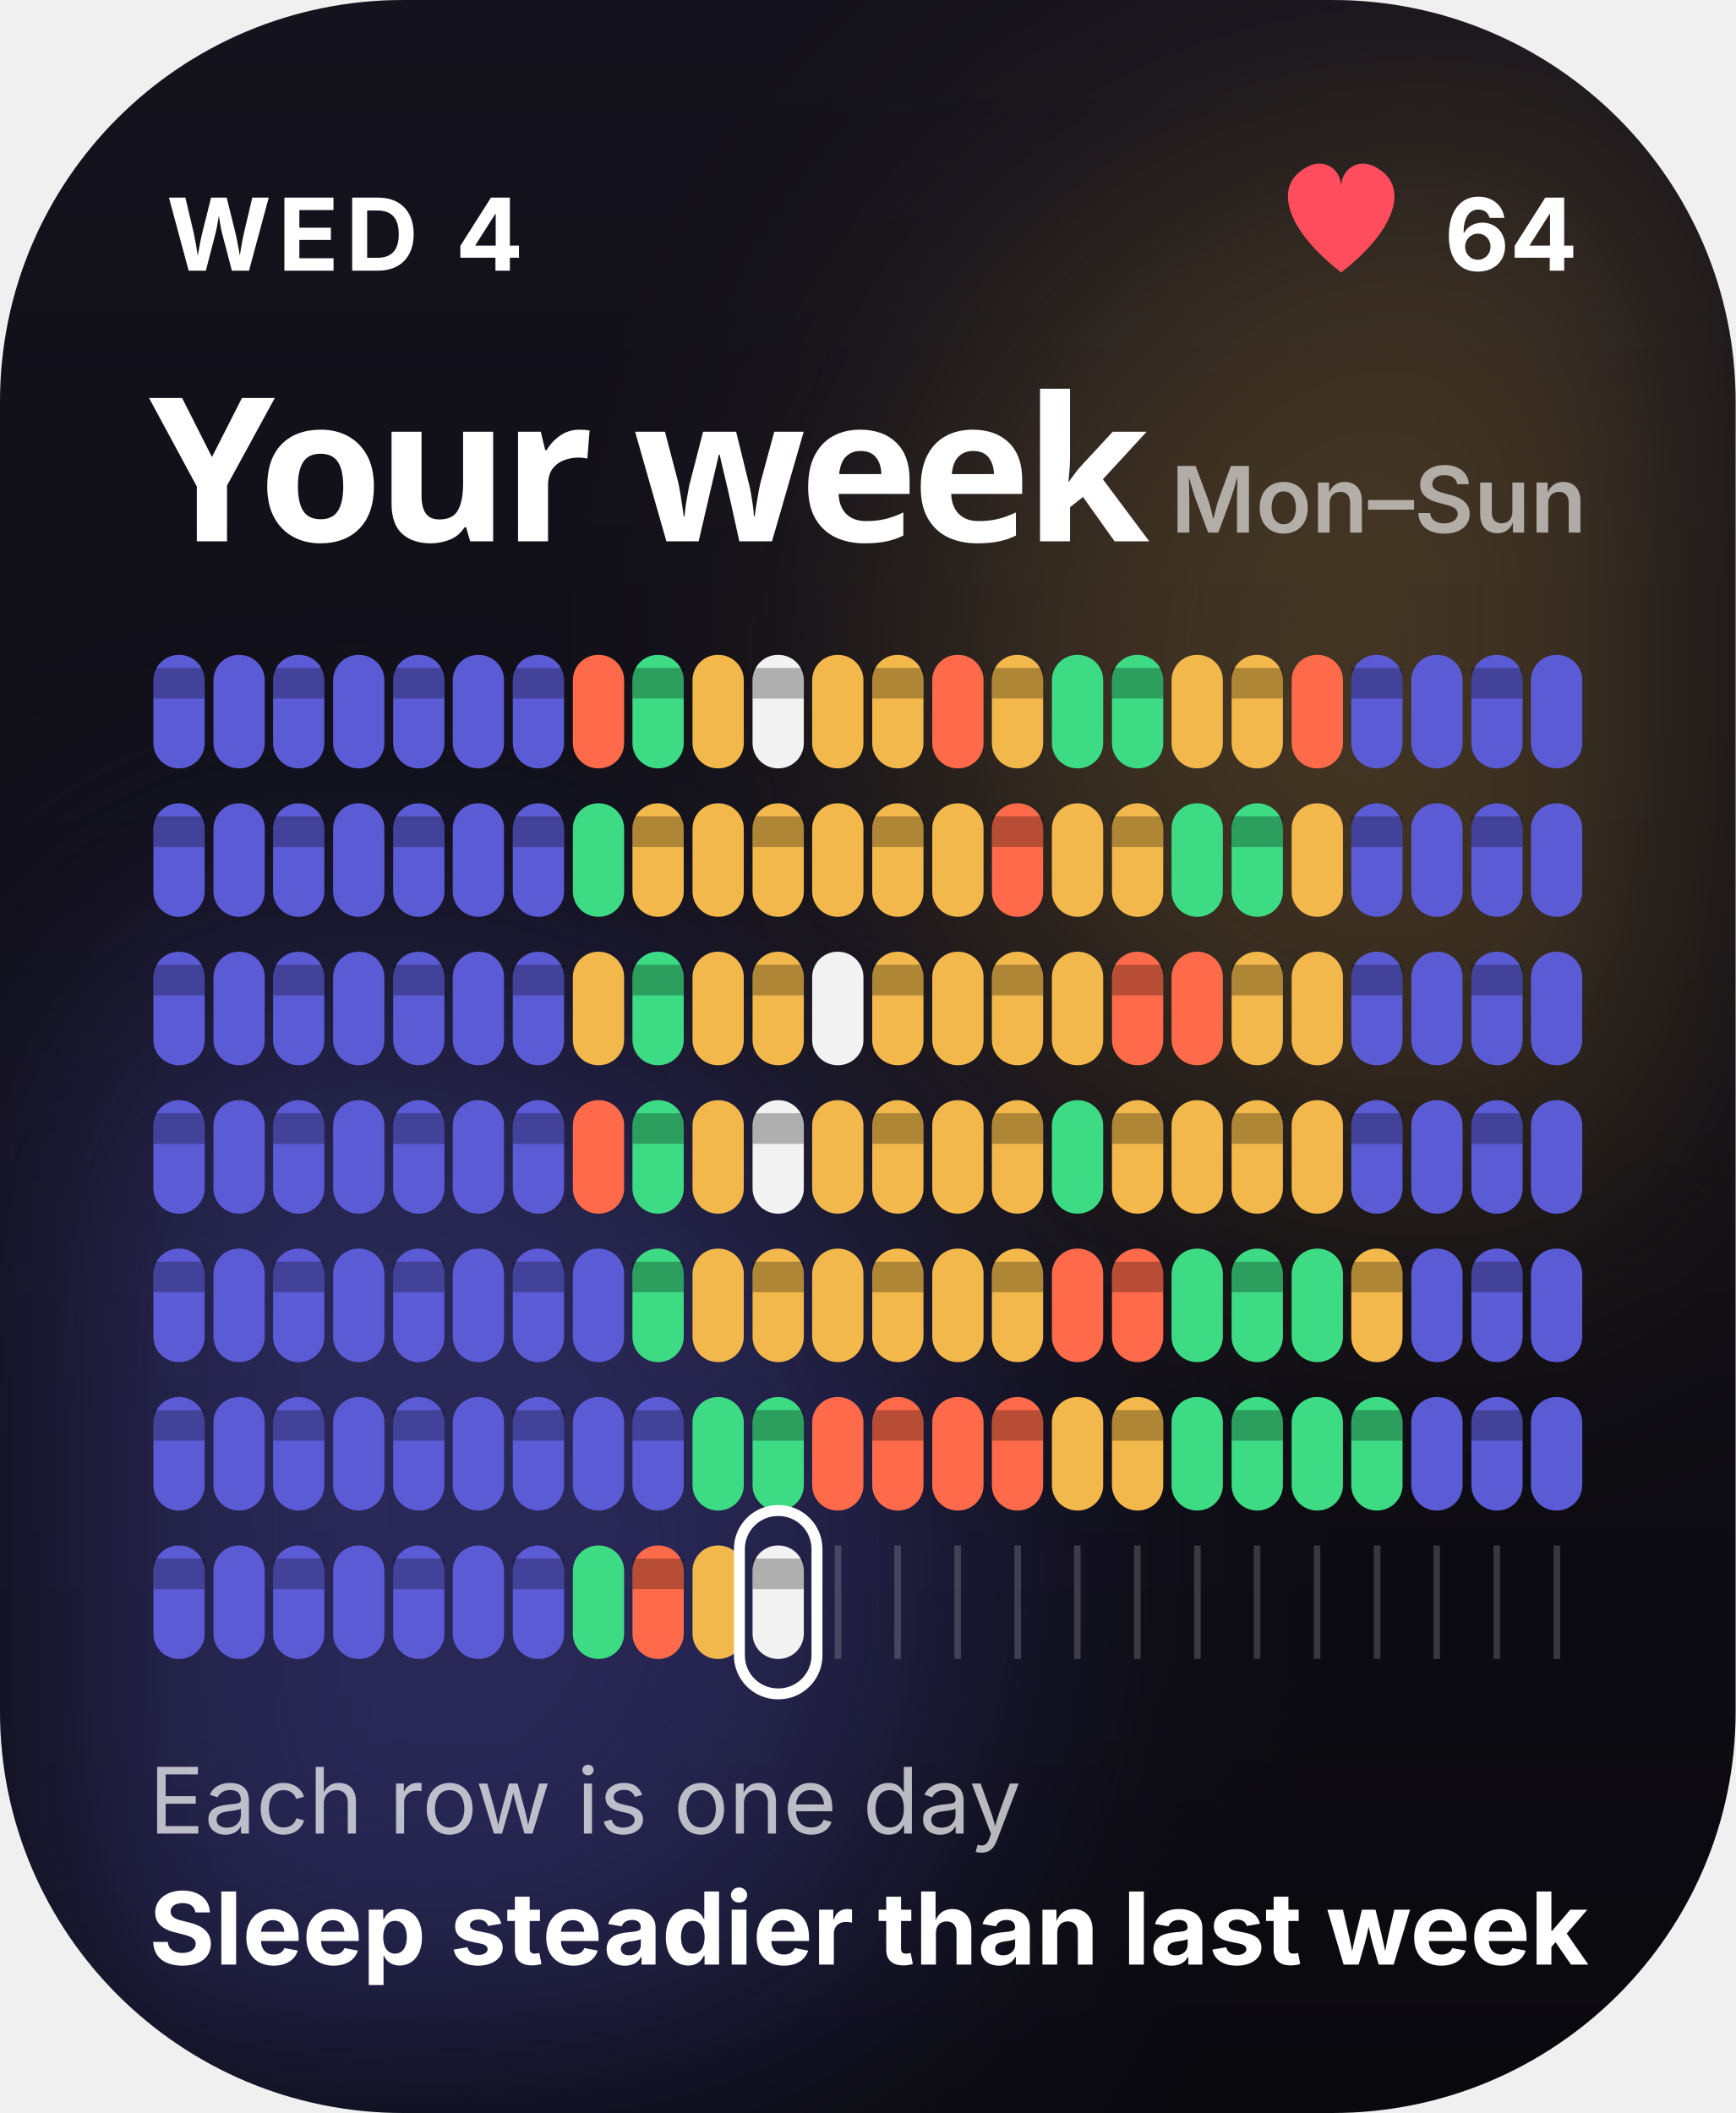
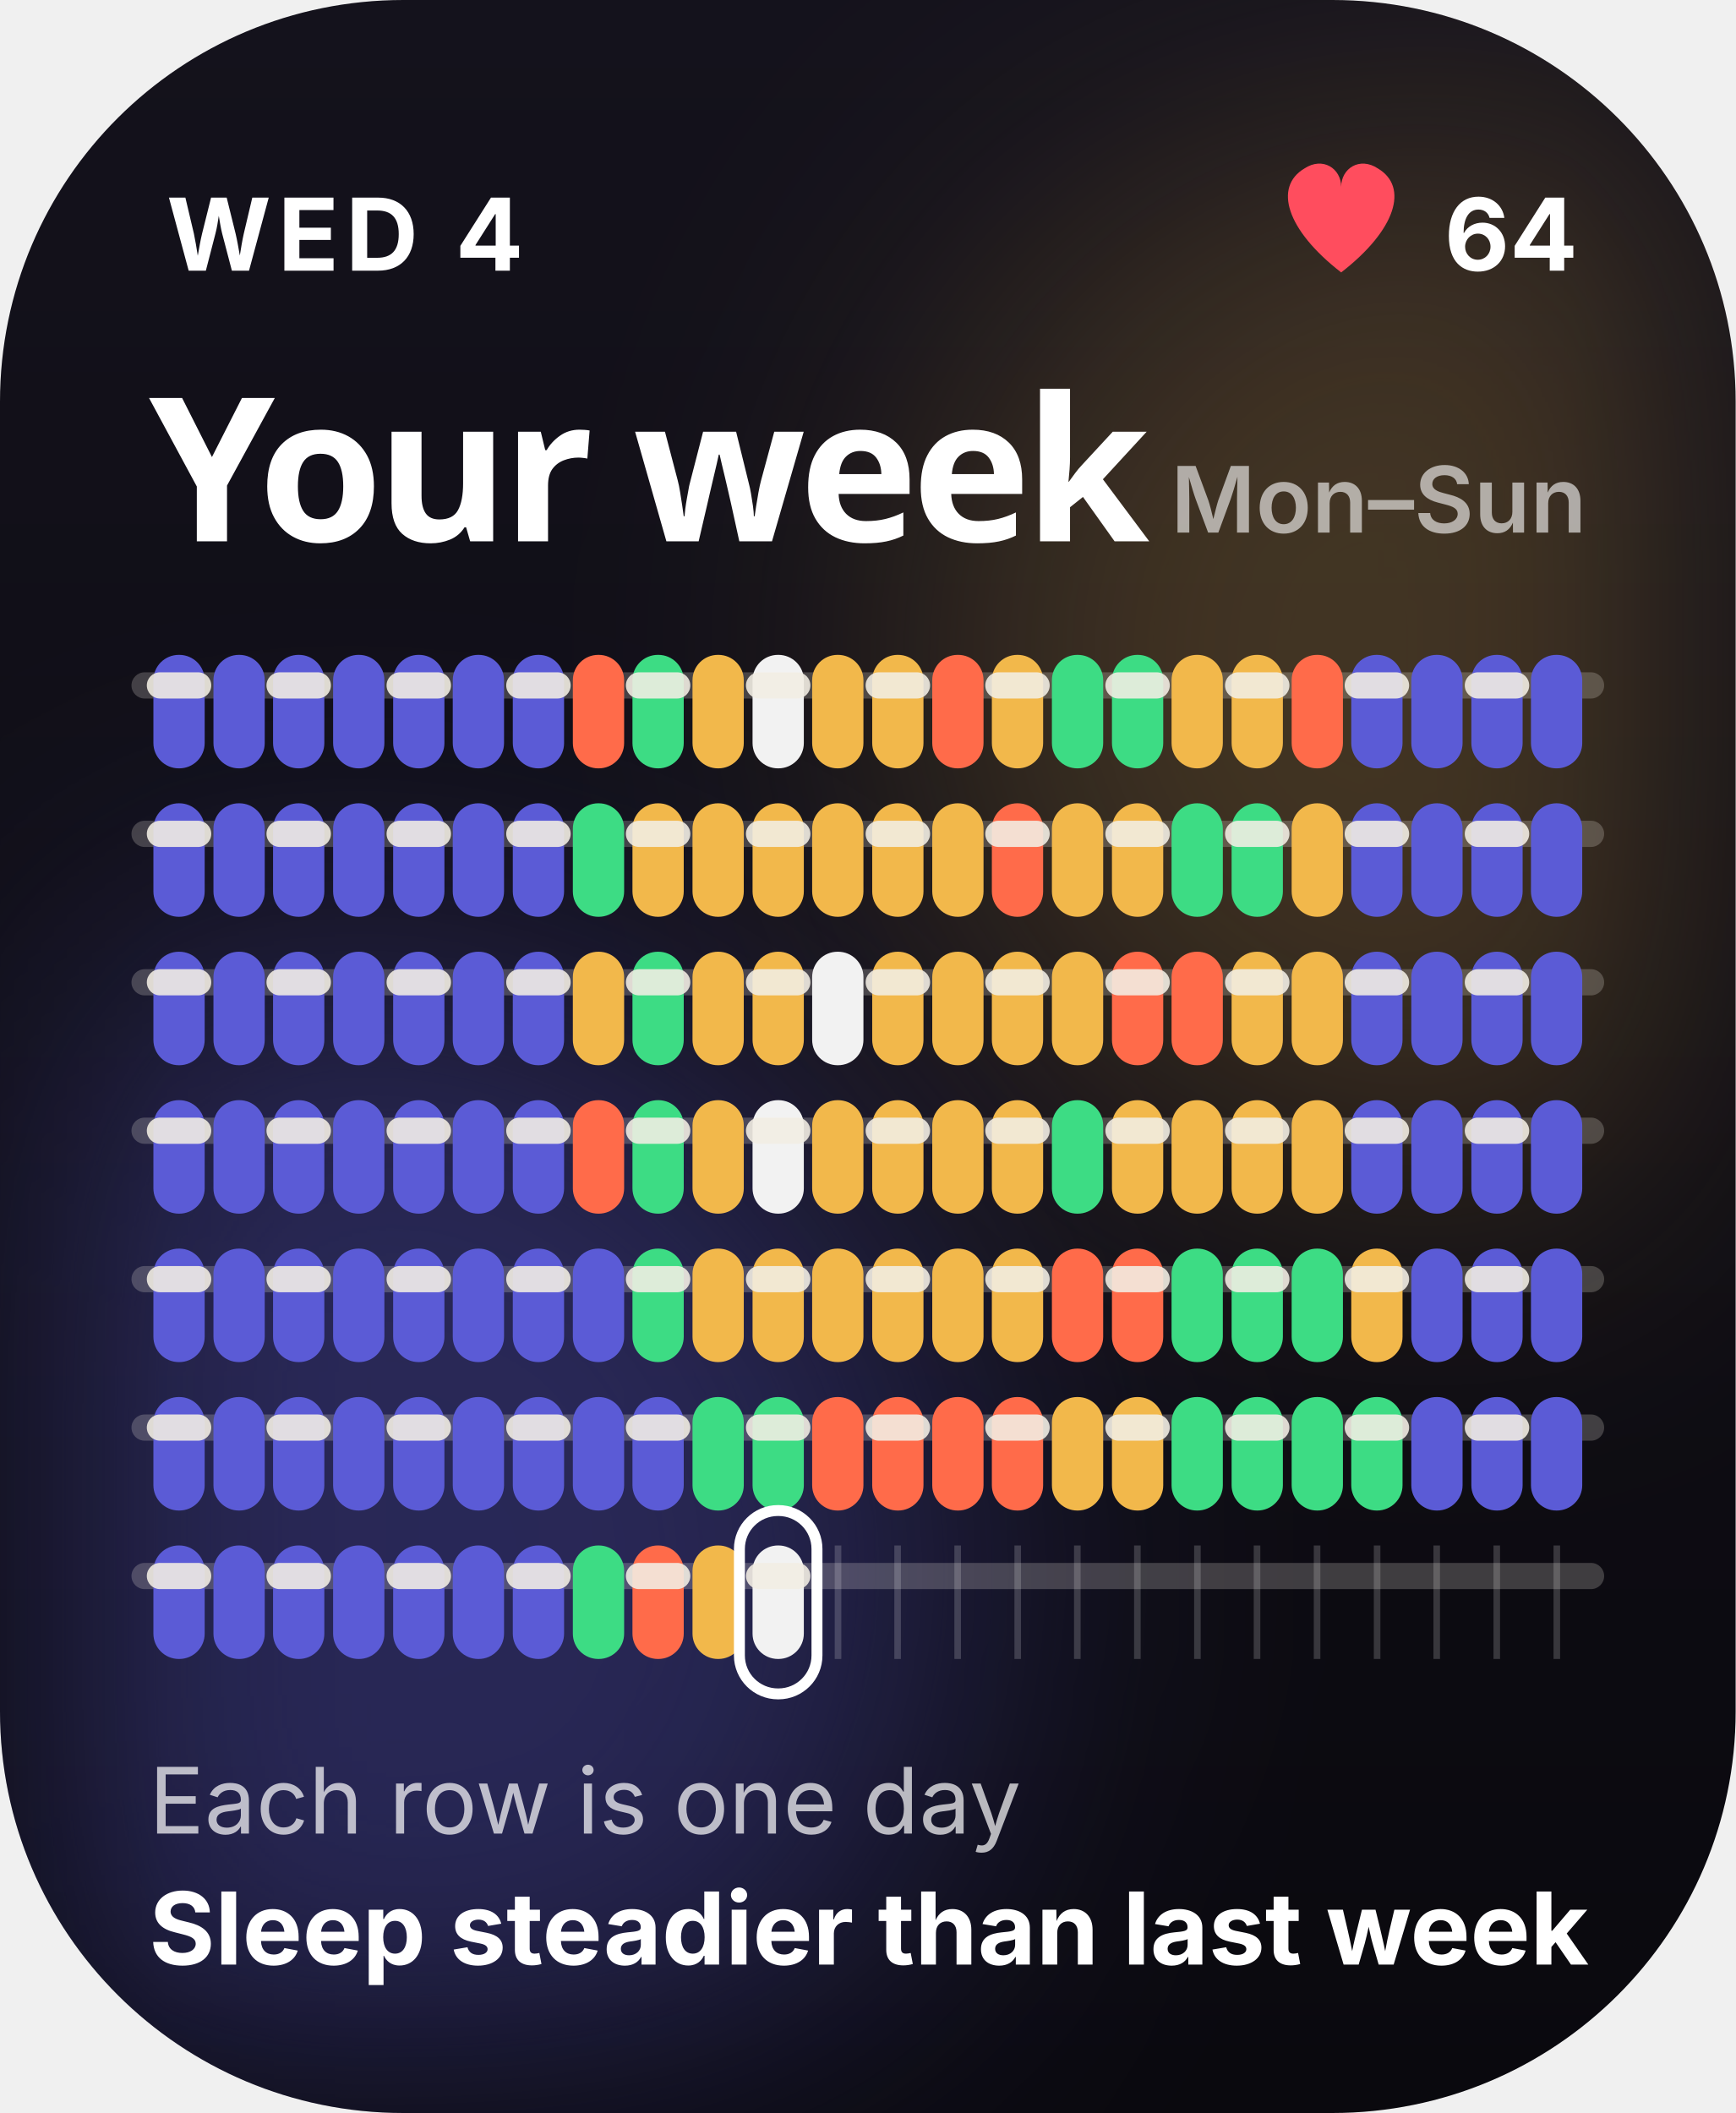
<svg xmlns="http://www.w3.org/2000/svg" width="368" height="448" preserveAspectRatio="none" viewBox="0 0 396 484">
  <defs>
    <clipPath id="dayweavealtc">
      <rect width="396" height="484" rx="92" />
    </clipPath>
    <filter id="dayweavealtb" x="-60%" y="-60%" width="220%" height="220%">
      <feGaussianBlur stdDeviation="40" />
    </filter>
    <filter id="dayweavealts" x="-60%" y="-60%" width="220%" height="220%">
      <feGaussianBlur stdDeviation="8" />
    </filter>
  </defs>
  <g clip-path="url(#dayweavealtc)">
    <defs>
      <linearGradient id="dayweavealtbg" x1="0" y1="0" x2="0" y2="1">
        <stop offset="0" stop-color="#14121c" />
        <stop offset="1" stop-color="#0a090e" />
      </linearGradient>
    </defs>
    <rect width="396" height="484" fill="url(#dayweavealtbg)" />
    <circle cx="80" cy="360" r="140" fill="#5b5bd6" opacity=".35" filter="url(#dayweavealtb)" />
    <circle cx="330" cy="150" r="120" fill="#f2b84b" opacity=".22" filter="url(#dayweavealtb)" />
    <text x="38" y="62" text-anchor="start" font-family="Inter" font-size="23" font-weight="700" fill="#fff" letter-spacing="1.5">WED 4</text>
    <path transform="translate(306 54) scale(1.4)" fill="#ff4d5e" d="M0 6 C -9 -1 -11 -8 -6 -11 C -3 -13 0 -11 0 -8 C 0 -11 3 -13 6 -11 C 11 -8 9 -1 0 6Z" />
    <text x="360" y="62" text-anchor="end" font-family="Inter" font-size="23" font-weight="700" fill="#fff">64</text>
    <text x="34" y="124" text-anchor="start" font-family="Inter Tight" font-size="46" font-weight="800" fill="#fff" letter-spacing="-1.5">Your week</text>
    <text x="362" y="122" text-anchor="end" font-family="Inter" font-size="21" font-weight="600" fill="#fff" opacity=".6">Mon–Sun</text>
+     <rect x="30" y="154" width="336" height="6" rx="3" fill="#f3eee4" opacity=".22" />
    <rect x="35.0" y="150" width="11.7" height="26" rx="5.8" fill="#5b5bd6" opacity="1" />
-     <rect x="35.0" y="153" width="11.7" height="7" fill="#000" opacity=".28" />
+     <rect x="33.5" y="154" width="14.7" height="6" rx="3" fill="#f3eee4" opacity=".88" />
    <rect x="48.7" y="150" width="11.7" height="26" rx="5.8" fill="#5b5bd6" opacity="1" />
    <rect x="62.3" y="150" width="11.7" height="26" rx="5.8" fill="#5b5bd6" opacity="1" />
-     <rect x="62.3" y="153" width="11.7" height="7" fill="#000" opacity=".28" />
+     <rect x="60.8" y="154" width="14.7" height="6" rx="3" fill="#f3eee4" opacity=".88" />
    <rect x="76.0" y="150" width="11.7" height="26" rx="5.8" fill="#5b5bd6" opacity="1" />
    <rect x="89.7" y="150" width="11.7" height="26" rx="5.8" fill="#5b5bd6" opacity="1" />
-     <rect x="89.7" y="153" width="11.7" height="7" fill="#000" opacity=".28" />
+     <rect x="88.2" y="154" width="14.7" height="6" rx="3" fill="#f3eee4" opacity=".88" />
    <rect x="103.3" y="150" width="11.7" height="26" rx="5.8" fill="#5b5bd6" opacity="1" />
    <rect x="117.0" y="150" width="11.7" height="26" rx="5.8" fill="#5b5bd6" opacity="1" />
-     <rect x="117.0" y="153" width="11.7" height="7" fill="#000" opacity=".28" />
+     <rect x="115.5" y="154" width="14.7" height="6" rx="3" fill="#f3eee4" opacity=".88" />
    <rect x="130.7" y="150" width="11.7" height="26" rx="5.8" fill="#ff6b4a" opacity="1" />
    <rect x="144.3" y="150" width="11.7" height="26" rx="5.8" fill="#3ddc84" opacity="1" />
-     <rect x="144.3" y="153" width="11.7" height="7" fill="#000" opacity=".28" />
+     <rect x="142.8" y="154" width="14.7" height="6" rx="3" fill="#f3eee4" opacity=".88" />
    <rect x="158.0" y="150" width="11.7" height="26" rx="5.8" fill="#f2b84b" opacity="1" />
    <rect x="171.7" y="150" width="11.7" height="26" rx="5.8" fill="#f2f2f2" opacity="1" />
-     <rect x="171.7" y="153" width="11.7" height="7" fill="#000" opacity=".28" />
+     <rect x="170.2" y="154" width="14.7" height="6" rx="3" fill="#f3eee4" opacity=".88" />
    <rect x="185.3" y="150" width="11.7" height="26" rx="5.8" fill="#f2b84b" opacity="1" />
    <rect x="199.0" y="150" width="11.7" height="26" rx="5.8" fill="#f2b84b" opacity="1" />
-     <rect x="199.0" y="153" width="11.7" height="7" fill="#000" opacity=".28" />
+     <rect x="197.5" y="154" width="14.7" height="6" rx="3" fill="#f3eee4" opacity=".88" />
    <rect x="212.7" y="150" width="11.7" height="26" rx="5.8" fill="#ff6b4a" opacity="1" />
    <rect x="226.3" y="150" width="11.7" height="26" rx="5.8" fill="#f2b84b" opacity="1" />
-     <rect x="226.3" y="153" width="11.7" height="7" fill="#000" opacity=".28" />
+     <rect x="224.8" y="154" width="14.7" height="6" rx="3" fill="#f3eee4" opacity=".88" />
    <rect x="240.0" y="150" width="11.7" height="26" rx="5.8" fill="#3ddc84" opacity="1" />
    <rect x="253.7" y="150" width="11.7" height="26" rx="5.8" fill="#3ddc84" opacity="1" />
-     <rect x="253.7" y="153" width="11.7" height="7" fill="#000" opacity=".28" />
+     <rect x="252.2" y="154" width="14.7" height="6" rx="3" fill="#f3eee4" opacity=".88" />
    <rect x="267.3" y="150" width="11.7" height="26" rx="5.8" fill="#f2b84b" opacity="1" />
    <rect x="281.0" y="150" width="11.7" height="26" rx="5.8" fill="#f2b84b" opacity="1" />
-     <rect x="281.0" y="153" width="11.7" height="7" fill="#000" opacity=".28" />
+     <rect x="279.5" y="154" width="14.7" height="6" rx="3" fill="#f3eee4" opacity=".88" />
    <rect x="294.7" y="150" width="11.7" height="26" rx="5.8" fill="#ff6b4a" opacity="1" />
    <rect x="308.3" y="150" width="11.7" height="26" rx="5.8" fill="#5b5bd6" opacity="1" />
-     <rect x="308.3" y="153" width="11.7" height="7" fill="#000" opacity=".28" />
+     <rect x="306.8" y="154" width="14.7" height="6" rx="3" fill="#f3eee4" opacity=".88" />
    <rect x="322.0" y="150" width="11.7" height="26" rx="5.8" fill="#5b5bd6" opacity="1" />
    <rect x="335.7" y="150" width="11.7" height="26" rx="5.8" fill="#5b5bd6" opacity="1" />
-     <rect x="335.7" y="153" width="11.7" height="7" fill="#000" opacity=".28" />
+     <rect x="334.2" y="154" width="14.7" height="6" rx="3" fill="#f3eee4" opacity=".88" />
    <rect x="349.3" y="150" width="11.7" height="26" rx="5.8" fill="#5b5bd6" opacity="1" />
+     <rect x="30" y="188" width="336" height="6" rx="3" fill="#f3eee4" opacity=".22" />
    <rect x="35.0" y="184" width="11.7" height="26" rx="5.8" fill="#5b5bd6" opacity="1" />
-     <rect x="35.0" y="187" width="11.7" height="7" fill="#000" opacity=".28" />
+     <rect x="33.5" y="188" width="14.7" height="6" rx="3" fill="#f3eee4" opacity=".88" />
    <rect x="48.7" y="184" width="11.7" height="26" rx="5.8" fill="#5b5bd6" opacity="1" />
    <rect x="62.3" y="184" width="11.7" height="26" rx="5.8" fill="#5b5bd6" opacity="1" />
-     <rect x="62.3" y="187" width="11.7" height="7" fill="#000" opacity=".28" />
+     <rect x="60.8" y="188" width="14.7" height="6" rx="3" fill="#f3eee4" opacity=".88" />
    <rect x="76.0" y="184" width="11.7" height="26" rx="5.8" fill="#5b5bd6" opacity="1" />
    <rect x="89.7" y="184" width="11.7" height="26" rx="5.8" fill="#5b5bd6" opacity="1" />
-     <rect x="89.7" y="187" width="11.7" height="7" fill="#000" opacity=".28" />
+     <rect x="88.2" y="188" width="14.7" height="6" rx="3" fill="#f3eee4" opacity=".88" />
    <rect x="103.3" y="184" width="11.7" height="26" rx="5.8" fill="#5b5bd6" opacity="1" />
    <rect x="117.0" y="184" width="11.7" height="26" rx="5.8" fill="#5b5bd6" opacity="1" />
-     <rect x="117.0" y="187" width="11.7" height="7" fill="#000" opacity=".28" />
+     <rect x="115.5" y="188" width="14.7" height="6" rx="3" fill="#f3eee4" opacity=".88" />
    <rect x="130.7" y="184" width="11.7" height="26" rx="5.8" fill="#3ddc84" opacity="1" />
    <rect x="144.3" y="184" width="11.7" height="26" rx="5.8" fill="#f2b84b" opacity="1" />
-     <rect x="144.3" y="187" width="11.7" height="7" fill="#000" opacity=".28" />
+     <rect x="142.8" y="188" width="14.7" height="6" rx="3" fill="#f3eee4" opacity=".88" />
    <rect x="158.0" y="184" width="11.7" height="26" rx="5.8" fill="#f2b84b" opacity="1" />
    <rect x="171.7" y="184" width="11.7" height="26" rx="5.8" fill="#f2b84b" opacity="1" />
-     <rect x="171.7" y="187" width="11.7" height="7" fill="#000" opacity=".28" />
+     <rect x="170.2" y="188" width="14.7" height="6" rx="3" fill="#f3eee4" opacity=".88" />
    <rect x="185.3" y="184" width="11.7" height="26" rx="5.8" fill="#f2b84b" opacity="1" />
    <rect x="199.0" y="184" width="11.7" height="26" rx="5.8" fill="#f2b84b" opacity="1" />
-     <rect x="199.0" y="187" width="11.7" height="7" fill="#000" opacity=".28" />
+     <rect x="197.5" y="188" width="14.7" height="6" rx="3" fill="#f3eee4" opacity=".88" />
    <rect x="212.7" y="184" width="11.7" height="26" rx="5.8" fill="#f2b84b" opacity="1" />
    <rect x="226.3" y="184" width="11.7" height="26" rx="5.8" fill="#ff6b4a" opacity="1" />
-     <rect x="226.3" y="187" width="11.7" height="7" fill="#000" opacity=".28" />
+     <rect x="224.8" y="188" width="14.7" height="6" rx="3" fill="#f3eee4" opacity=".88" />
    <rect x="240.0" y="184" width="11.7" height="26" rx="5.8" fill="#f2b84b" opacity="1" />
    <rect x="253.7" y="184" width="11.7" height="26" rx="5.8" fill="#f2b84b" opacity="1" />
-     <rect x="253.7" y="187" width="11.7" height="7" fill="#000" opacity=".28" />
+     <rect x="252.2" y="188" width="14.7" height="6" rx="3" fill="#f3eee4" opacity=".88" />
    <rect x="267.3" y="184" width="11.7" height="26" rx="5.8" fill="#3ddc84" opacity="1" />
    <rect x="281.0" y="184" width="11.7" height="26" rx="5.8" fill="#3ddc84" opacity="1" />
-     <rect x="281.0" y="187" width="11.7" height="7" fill="#000" opacity=".28" />
+     <rect x="279.5" y="188" width="14.7" height="6" rx="3" fill="#f3eee4" opacity=".88" />
    <rect x="294.7" y="184" width="11.7" height="26" rx="5.8" fill="#f2b84b" opacity="1" />
    <rect x="308.3" y="184" width="11.7" height="26" rx="5.8" fill="#5b5bd6" opacity="1" />
-     <rect x="308.3" y="187" width="11.7" height="7" fill="#000" opacity=".28" />
+     <rect x="306.8" y="188" width="14.7" height="6" rx="3" fill="#f3eee4" opacity=".88" />
    <rect x="322.0" y="184" width="11.7" height="26" rx="5.8" fill="#5b5bd6" opacity="1" />
    <rect x="335.7" y="184" width="11.7" height="26" rx="5.8" fill="#5b5bd6" opacity="1" />
-     <rect x="335.7" y="187" width="11.7" height="7" fill="#000" opacity=".28" />
+     <rect x="334.2" y="188" width="14.7" height="6" rx="3" fill="#f3eee4" opacity=".88" />
    <rect x="349.3" y="184" width="11.7" height="26" rx="5.8" fill="#5b5bd6" opacity="1" />
+     <rect x="30" y="222" width="336" height="6" rx="3" fill="#f3eee4" opacity=".22" />
    <rect x="35.0" y="218" width="11.7" height="26" rx="5.8" fill="#5b5bd6" opacity="1" />
-     <rect x="35.0" y="221" width="11.7" height="7" fill="#000" opacity=".28" />
+     <rect x="33.5" y="222" width="14.7" height="6" rx="3" fill="#f3eee4" opacity=".88" />
    <rect x="48.7" y="218" width="11.7" height="26" rx="5.8" fill="#5b5bd6" opacity="1" />
    <rect x="62.3" y="218" width="11.7" height="26" rx="5.8" fill="#5b5bd6" opacity="1" />
-     <rect x="62.3" y="221" width="11.7" height="7" fill="#000" opacity=".28" />
+     <rect x="60.8" y="222" width="14.7" height="6" rx="3" fill="#f3eee4" opacity=".88" />
    <rect x="76.0" y="218" width="11.7" height="26" rx="5.8" fill="#5b5bd6" opacity="1" />
    <rect x="89.7" y="218" width="11.7" height="26" rx="5.8" fill="#5b5bd6" opacity="1" />
-     <rect x="89.7" y="221" width="11.7" height="7" fill="#000" opacity=".28" />
+     <rect x="88.2" y="222" width="14.7" height="6" rx="3" fill="#f3eee4" opacity=".88" />
    <rect x="103.3" y="218" width="11.7" height="26" rx="5.8" fill="#5b5bd6" opacity="1" />
    <rect x="117.0" y="218" width="11.7" height="26" rx="5.8" fill="#5b5bd6" opacity="1" />
-     <rect x="117.0" y="221" width="11.7" height="7" fill="#000" opacity=".28" />
+     <rect x="115.5" y="222" width="14.7" height="6" rx="3" fill="#f3eee4" opacity=".88" />
    <rect x="130.7" y="218" width="11.7" height="26" rx="5.8" fill="#f2b84b" opacity="1" />
    <rect x="144.3" y="218" width="11.7" height="26" rx="5.8" fill="#3ddc84" opacity="1" />
-     <rect x="144.3" y="221" width="11.7" height="7" fill="#000" opacity=".28" />
+     <rect x="142.8" y="222" width="14.7" height="6" rx="3" fill="#f3eee4" opacity=".88" />
    <rect x="158.0" y="218" width="11.7" height="26" rx="5.8" fill="#f2b84b" opacity="1" />
    <rect x="171.7" y="218" width="11.7" height="26" rx="5.8" fill="#f2b84b" opacity="1" />
-     <rect x="171.7" y="221" width="11.7" height="7" fill="#000" opacity=".28" />
+     <rect x="170.2" y="222" width="14.7" height="6" rx="3" fill="#f3eee4" opacity=".88" />
    <rect x="185.3" y="218" width="11.7" height="26" rx="5.8" fill="#f2f2f2" opacity="1" />
    <rect x="199.0" y="218" width="11.7" height="26" rx="5.8" fill="#f2b84b" opacity="1" />
-     <rect x="199.0" y="221" width="11.7" height="7" fill="#000" opacity=".28" />
+     <rect x="197.5" y="222" width="14.7" height="6" rx="3" fill="#f3eee4" opacity=".88" />
    <rect x="212.7" y="218" width="11.7" height="26" rx="5.8" fill="#f2b84b" opacity="1" />
    <rect x="226.3" y="218" width="11.7" height="26" rx="5.8" fill="#f2b84b" opacity="1" />
-     <rect x="226.3" y="221" width="11.7" height="7" fill="#000" opacity=".28" />
+     <rect x="224.8" y="222" width="14.7" height="6" rx="3" fill="#f3eee4" opacity=".88" />
    <rect x="240.0" y="218" width="11.7" height="26" rx="5.8" fill="#f2b84b" opacity="1" />
    <rect x="253.7" y="218" width="11.7" height="26" rx="5.8" fill="#ff6b4a" opacity="1" />
-     <rect x="253.7" y="221" width="11.7" height="7" fill="#000" opacity=".28" />
+     <rect x="252.2" y="222" width="14.7" height="6" rx="3" fill="#f3eee4" opacity=".88" />
    <rect x="267.3" y="218" width="11.7" height="26" rx="5.8" fill="#ff6b4a" opacity="1" />
    <rect x="281.0" y="218" width="11.7" height="26" rx="5.8" fill="#f2b84b" opacity="1" />
-     <rect x="281.0" y="221" width="11.7" height="7" fill="#000" opacity=".28" />
+     <rect x="279.5" y="222" width="14.7" height="6" rx="3" fill="#f3eee4" opacity=".88" />
    <rect x="294.7" y="218" width="11.7" height="26" rx="5.8" fill="#f2b84b" opacity="1" />
    <rect x="308.3" y="218" width="11.7" height="26" rx="5.8" fill="#5b5bd6" opacity="1" />
-     <rect x="308.3" y="221" width="11.7" height="7" fill="#000" opacity=".28" />
+     <rect x="306.8" y="222" width="14.7" height="6" rx="3" fill="#f3eee4" opacity=".88" />
    <rect x="322.0" y="218" width="11.7" height="26" rx="5.8" fill="#5b5bd6" opacity="1" />
    <rect x="335.7" y="218" width="11.7" height="26" rx="5.8" fill="#5b5bd6" opacity="1" />
-     <rect x="335.7" y="221" width="11.7" height="7" fill="#000" opacity=".28" />
+     <rect x="334.2" y="222" width="14.7" height="6" rx="3" fill="#f3eee4" opacity=".88" />
    <rect x="349.3" y="218" width="11.7" height="26" rx="5.8" fill="#5b5bd6" opacity="1" />
+     <rect x="30" y="256" width="336" height="6" rx="3" fill="#f3eee4" opacity=".22" />
    <rect x="35.0" y="252" width="11.7" height="26" rx="5.8" fill="#5b5bd6" opacity="1" />
-     <rect x="35.0" y="255" width="11.7" height="7" fill="#000" opacity=".28" />
+     <rect x="33.5" y="256" width="14.7" height="6" rx="3" fill="#f3eee4" opacity=".88" />
    <rect x="48.7" y="252" width="11.7" height="26" rx="5.8" fill="#5b5bd6" opacity="1" />
    <rect x="62.3" y="252" width="11.7" height="26" rx="5.8" fill="#5b5bd6" opacity="1" />
-     <rect x="62.3" y="255" width="11.7" height="7" fill="#000" opacity=".28" />
+     <rect x="60.8" y="256" width="14.7" height="6" rx="3" fill="#f3eee4" opacity=".88" />
    <rect x="76.0" y="252" width="11.7" height="26" rx="5.8" fill="#5b5bd6" opacity="1" />
    <rect x="89.7" y="252" width="11.7" height="26" rx="5.8" fill="#5b5bd6" opacity="1" />
-     <rect x="89.7" y="255" width="11.7" height="7" fill="#000" opacity=".28" />
+     <rect x="88.2" y="256" width="14.7" height="6" rx="3" fill="#f3eee4" opacity=".88" />
    <rect x="103.3" y="252" width="11.7" height="26" rx="5.8" fill="#5b5bd6" opacity="1" />
    <rect x="117.0" y="252" width="11.7" height="26" rx="5.8" fill="#5b5bd6" opacity="1" />
-     <rect x="117.0" y="255" width="11.7" height="7" fill="#000" opacity=".28" />
+     <rect x="115.5" y="256" width="14.7" height="6" rx="3" fill="#f3eee4" opacity=".88" />
    <rect x="130.7" y="252" width="11.7" height="26" rx="5.8" fill="#ff6b4a" opacity="1" />
    <rect x="144.3" y="252" width="11.7" height="26" rx="5.8" fill="#3ddc84" opacity="1" />
-     <rect x="144.3" y="255" width="11.7" height="7" fill="#000" opacity=".28" />
+     <rect x="142.8" y="256" width="14.7" height="6" rx="3" fill="#f3eee4" opacity=".88" />
    <rect x="158.0" y="252" width="11.7" height="26" rx="5.8" fill="#f2b84b" opacity="1" />
    <rect x="171.7" y="252" width="11.7" height="26" rx="5.8" fill="#f2f2f2" opacity="1" />
-     <rect x="171.7" y="255" width="11.7" height="7" fill="#000" opacity=".28" />
+     <rect x="170.2" y="256" width="14.7" height="6" rx="3" fill="#f3eee4" opacity=".88" />
    <rect x="185.3" y="252" width="11.7" height="26" rx="5.8" fill="#f2b84b" opacity="1" />
    <rect x="199.0" y="252" width="11.7" height="26" rx="5.8" fill="#f2b84b" opacity="1" />
-     <rect x="199.0" y="255" width="11.7" height="7" fill="#000" opacity=".28" />
+     <rect x="197.5" y="256" width="14.7" height="6" rx="3" fill="#f3eee4" opacity=".88" />
    <rect x="212.7" y="252" width="11.7" height="26" rx="5.8" fill="#f2b84b" opacity="1" />
    <rect x="226.3" y="252" width="11.7" height="26" rx="5.8" fill="#f2b84b" opacity="1" />
-     <rect x="226.3" y="255" width="11.7" height="7" fill="#000" opacity=".28" />
+     <rect x="224.8" y="256" width="14.7" height="6" rx="3" fill="#f3eee4" opacity=".88" />
    <rect x="240.0" y="252" width="11.7" height="26" rx="5.8" fill="#3ddc84" opacity="1" />
    <rect x="253.7" y="252" width="11.7" height="26" rx="5.8" fill="#f2b84b" opacity="1" />
-     <rect x="253.7" y="255" width="11.7" height="7" fill="#000" opacity=".28" />
+     <rect x="252.2" y="256" width="14.7" height="6" rx="3" fill="#f3eee4" opacity=".88" />
    <rect x="267.3" y="252" width="11.7" height="26" rx="5.8" fill="#f2b84b" opacity="1" />
    <rect x="281.0" y="252" width="11.7" height="26" rx="5.8" fill="#f2b84b" opacity="1" />
-     <rect x="281.0" y="255" width="11.7" height="7" fill="#000" opacity=".28" />
+     <rect x="279.5" y="256" width="14.7" height="6" rx="3" fill="#f3eee4" opacity=".88" />
    <rect x="294.7" y="252" width="11.7" height="26" rx="5.8" fill="#f2b84b" opacity="1" />
    <rect x="308.3" y="252" width="11.7" height="26" rx="5.8" fill="#5b5bd6" opacity="1" />
-     <rect x="308.3" y="255" width="11.7" height="7" fill="#000" opacity=".28" />
+     <rect x="306.8" y="256" width="14.7" height="6" rx="3" fill="#f3eee4" opacity=".88" />
    <rect x="322.0" y="252" width="11.7" height="26" rx="5.8" fill="#5b5bd6" opacity="1" />
    <rect x="335.7" y="252" width="11.7" height="26" rx="5.8" fill="#5b5bd6" opacity="1" />
-     <rect x="335.7" y="255" width="11.7" height="7" fill="#000" opacity=".28" />
+     <rect x="334.2" y="256" width="14.7" height="6" rx="3" fill="#f3eee4" opacity=".88" />
    <rect x="349.3" y="252" width="11.7" height="26" rx="5.8" fill="#5b5bd6" opacity="1" />
+     <rect x="30" y="290" width="336" height="6" rx="3" fill="#f3eee4" opacity=".22" />
    <rect x="35.0" y="286" width="11.7" height="26" rx="5.8" fill="#5b5bd6" opacity="1" />
-     <rect x="35.0" y="289" width="11.7" height="7" fill="#000" opacity=".28" />
+     <rect x="33.5" y="290" width="14.7" height="6" rx="3" fill="#f3eee4" opacity=".88" />
    <rect x="48.7" y="286" width="11.7" height="26" rx="5.8" fill="#5b5bd6" opacity="1" />
    <rect x="62.3" y="286" width="11.7" height="26" rx="5.8" fill="#5b5bd6" opacity="1" />
-     <rect x="62.3" y="289" width="11.7" height="7" fill="#000" opacity=".28" />
+     <rect x="60.8" y="290" width="14.7" height="6" rx="3" fill="#f3eee4" opacity=".88" />
    <rect x="76.0" y="286" width="11.7" height="26" rx="5.8" fill="#5b5bd6" opacity="1" />
    <rect x="89.7" y="286" width="11.7" height="26" rx="5.8" fill="#5b5bd6" opacity="1" />
-     <rect x="89.7" y="289" width="11.7" height="7" fill="#000" opacity=".28" />
+     <rect x="88.2" y="290" width="14.7" height="6" rx="3" fill="#f3eee4" opacity=".88" />
    <rect x="103.3" y="286" width="11.7" height="26" rx="5.8" fill="#5b5bd6" opacity="1" />
    <rect x="117.0" y="286" width="11.7" height="26" rx="5.8" fill="#5b5bd6" opacity="1" />
-     <rect x="117.0" y="289" width="11.7" height="7" fill="#000" opacity=".28" />
+     <rect x="115.5" y="290" width="14.7" height="6" rx="3" fill="#f3eee4" opacity=".88" />
    <rect x="130.7" y="286" width="11.7" height="26" rx="5.8" fill="#5b5bd6" opacity="1" />
    <rect x="144.3" y="286" width="11.7" height="26" rx="5.8" fill="#3ddc84" opacity="1" />
-     <rect x="144.3" y="289" width="11.7" height="7" fill="#000" opacity=".28" />
+     <rect x="142.8" y="290" width="14.7" height="6" rx="3" fill="#f3eee4" opacity=".88" />
    <rect x="158.0" y="286" width="11.7" height="26" rx="5.8" fill="#f2b84b" opacity="1" />
    <rect x="171.7" y="286" width="11.7" height="26" rx="5.8" fill="#f2b84b" opacity="1" />
-     <rect x="171.7" y="289" width="11.7" height="7" fill="#000" opacity=".28" />
+     <rect x="170.2" y="290" width="14.7" height="6" rx="3" fill="#f3eee4" opacity=".88" />
    <rect x="185.3" y="286" width="11.7" height="26" rx="5.8" fill="#f2b84b" opacity="1" />
    <rect x="199.0" y="286" width="11.7" height="26" rx="5.8" fill="#f2b84b" opacity="1" />
-     <rect x="199.0" y="289" width="11.7" height="7" fill="#000" opacity=".28" />
+     <rect x="197.5" y="290" width="14.7" height="6" rx="3" fill="#f3eee4" opacity=".88" />
    <rect x="212.7" y="286" width="11.7" height="26" rx="5.8" fill="#f2b84b" opacity="1" />
    <rect x="226.3" y="286" width="11.7" height="26" rx="5.8" fill="#f2b84b" opacity="1" />
-     <rect x="226.3" y="289" width="11.7" height="7" fill="#000" opacity=".28" />
+     <rect x="224.8" y="290" width="14.7" height="6" rx="3" fill="#f3eee4" opacity=".88" />
    <rect x="240.0" y="286" width="11.7" height="26" rx="5.8" fill="#ff6b4a" opacity="1" />
    <rect x="253.7" y="286" width="11.7" height="26" rx="5.8" fill="#ff6b4a" opacity="1" />
-     <rect x="253.7" y="289" width="11.7" height="7" fill="#000" opacity=".28" />
+     <rect x="252.2" y="290" width="14.7" height="6" rx="3" fill="#f3eee4" opacity=".88" />
    <rect x="267.3" y="286" width="11.7" height="26" rx="5.8" fill="#3ddc84" opacity="1" />
    <rect x="281.0" y="286" width="11.7" height="26" rx="5.8" fill="#3ddc84" opacity="1" />
-     <rect x="281.0" y="289" width="11.7" height="7" fill="#000" opacity=".28" />
+     <rect x="279.5" y="290" width="14.7" height="6" rx="3" fill="#f3eee4" opacity=".88" />
    <rect x="294.7" y="286" width="11.7" height="26" rx="5.8" fill="#3ddc84" opacity="1" />
    <rect x="308.3" y="286" width="11.7" height="26" rx="5.8" fill="#f2b84b" opacity="1" />
-     <rect x="308.3" y="289" width="11.7" height="7" fill="#000" opacity=".28" />
+     <rect x="306.8" y="290" width="14.7" height="6" rx="3" fill="#f3eee4" opacity=".88" />
    <rect x="322.0" y="286" width="11.7" height="26" rx="5.8" fill="#5b5bd6" opacity="1" />
    <rect x="335.7" y="286" width="11.7" height="26" rx="5.8" fill="#5b5bd6" opacity="1" />
-     <rect x="335.7" y="289" width="11.7" height="7" fill="#000" opacity=".28" />
+     <rect x="334.2" y="290" width="14.7" height="6" rx="3" fill="#f3eee4" opacity=".88" />
    <rect x="349.3" y="286" width="11.7" height="26" rx="5.8" fill="#5b5bd6" opacity="1" />
+     <rect x="30" y="324" width="336" height="6" rx="3" fill="#f3eee4" opacity=".22" />
    <rect x="35.0" y="320" width="11.7" height="26" rx="5.8" fill="#5b5bd6" opacity="1" />
-     <rect x="35.0" y="323" width="11.7" height="7" fill="#000" opacity=".28" />
+     <rect x="33.5" y="324" width="14.7" height="6" rx="3" fill="#f3eee4" opacity=".88" />
    <rect x="48.7" y="320" width="11.7" height="26" rx="5.8" fill="#5b5bd6" opacity="1" />
    <rect x="62.3" y="320" width="11.7" height="26" rx="5.8" fill="#5b5bd6" opacity="1" />
-     <rect x="62.3" y="323" width="11.7" height="7" fill="#000" opacity=".28" />
+     <rect x="60.8" y="324" width="14.7" height="6" rx="3" fill="#f3eee4" opacity=".88" />
    <rect x="76.0" y="320" width="11.7" height="26" rx="5.8" fill="#5b5bd6" opacity="1" />
    <rect x="89.7" y="320" width="11.7" height="26" rx="5.8" fill="#5b5bd6" opacity="1" />
-     <rect x="89.7" y="323" width="11.7" height="7" fill="#000" opacity=".28" />
+     <rect x="88.2" y="324" width="14.7" height="6" rx="3" fill="#f3eee4" opacity=".88" />
    <rect x="103.3" y="320" width="11.7" height="26" rx="5.8" fill="#5b5bd6" opacity="1" />
    <rect x="117.0" y="320" width="11.7" height="26" rx="5.8" fill="#5b5bd6" opacity="1" />
-     <rect x="117.0" y="323" width="11.7" height="7" fill="#000" opacity=".28" />
+     <rect x="115.5" y="324" width="14.7" height="6" rx="3" fill="#f3eee4" opacity=".88" />
    <rect x="130.7" y="320" width="11.7" height="26" rx="5.8" fill="#5b5bd6" opacity="1" />
    <rect x="144.3" y="320" width="11.7" height="26" rx="5.8" fill="#5b5bd6" opacity="1" />
-     <rect x="144.3" y="323" width="11.7" height="7" fill="#000" opacity=".28" />
+     <rect x="142.8" y="324" width="14.7" height="6" rx="3" fill="#f3eee4" opacity=".88" />
    <rect x="158.0" y="320" width="11.7" height="26" rx="5.8" fill="#3ddc84" opacity="1" />
    <rect x="171.7" y="320" width="11.7" height="26" rx="5.8" fill="#3ddc84" opacity="1" />
-     <rect x="171.7" y="323" width="11.7" height="7" fill="#000" opacity=".28" />
+     <rect x="170.2" y="324" width="14.7" height="6" rx="3" fill="#f3eee4" opacity=".88" />
    <rect x="185.3" y="320" width="11.7" height="26" rx="5.8" fill="#ff6b4a" opacity="1" />
    <rect x="199.0" y="320" width="11.7" height="26" rx="5.8" fill="#ff6b4a" opacity="1" />
-     <rect x="199.0" y="323" width="11.7" height="7" fill="#000" opacity=".28" />
+     <rect x="197.5" y="324" width="14.7" height="6" rx="3" fill="#f3eee4" opacity=".88" />
    <rect x="212.7" y="320" width="11.7" height="26" rx="5.8" fill="#ff6b4a" opacity="1" />
    <rect x="226.3" y="320" width="11.7" height="26" rx="5.8" fill="#ff6b4a" opacity="1" />
-     <rect x="226.3" y="323" width="11.7" height="7" fill="#000" opacity=".28" />
+     <rect x="224.8" y="324" width="14.7" height="6" rx="3" fill="#f3eee4" opacity=".88" />
    <rect x="240.0" y="320" width="11.7" height="26" rx="5.8" fill="#f2b84b" opacity="1" />
    <rect x="253.7" y="320" width="11.7" height="26" rx="5.8" fill="#f2b84b" opacity="1" />
-     <rect x="253.7" y="323" width="11.7" height="7" fill="#000" opacity=".28" />
+     <rect x="252.2" y="324" width="14.7" height="6" rx="3" fill="#f3eee4" opacity=".88" />
    <rect x="267.3" y="320" width="11.7" height="26" rx="5.8" fill="#3ddc84" opacity="1" />
    <rect x="281.0" y="320" width="11.7" height="26" rx="5.8" fill="#3ddc84" opacity="1" />
-     <rect x="281.0" y="323" width="11.7" height="7" fill="#000" opacity=".28" />
+     <rect x="279.5" y="324" width="14.7" height="6" rx="3" fill="#f3eee4" opacity=".88" />
    <rect x="294.7" y="320" width="11.7" height="26" rx="5.8" fill="#3ddc84" opacity="1" />
    <rect x="308.3" y="320" width="11.7" height="26" rx="5.8" fill="#3ddc84" opacity="1" />
-     <rect x="308.3" y="323" width="11.7" height="7" fill="#000" opacity=".28" />
+     <rect x="306.8" y="324" width="14.7" height="6" rx="3" fill="#f3eee4" opacity=".88" />
    <rect x="322.0" y="320" width="11.7" height="26" rx="5.8" fill="#5b5bd6" opacity="1" />
    <rect x="335.7" y="320" width="11.7" height="26" rx="5.8" fill="#5b5bd6" opacity="1" />
-     <rect x="335.7" y="323" width="11.7" height="7" fill="#000" opacity=".28" />
+     <rect x="334.2" y="324" width="14.7" height="6" rx="3" fill="#f3eee4" opacity=".88" />
    <rect x="349.3" y="320" width="11.7" height="26" rx="5.8" fill="#5b5bd6" opacity="1" />
+     <rect x="30" y="358" width="336" height="6" rx="3" fill="#f3eee4" opacity=".22" />
    <rect x="35.0" y="354" width="11.7" height="26" rx="5.8" fill="#5b5bd6" opacity="1" />
-     <rect x="35.0" y="357" width="11.7" height="7" fill="#000" opacity=".28" />
+     <rect x="33.5" y="358" width="14.7" height="6" rx="3" fill="#f3eee4" opacity=".88" />
    <rect x="48.7" y="354" width="11.7" height="26" rx="5.8" fill="#5b5bd6" opacity="1" />
    <rect x="62.3" y="354" width="11.7" height="26" rx="5.8" fill="#5b5bd6" opacity="1" />
-     <rect x="62.3" y="357" width="11.7" height="7" fill="#000" opacity=".28" />
+     <rect x="60.8" y="358" width="14.7" height="6" rx="3" fill="#f3eee4" opacity=".88" />
    <rect x="76.0" y="354" width="11.7" height="26" rx="5.8" fill="#5b5bd6" opacity="1" />
    <rect x="89.7" y="354" width="11.7" height="26" rx="5.8" fill="#5b5bd6" opacity="1" />
-     <rect x="89.7" y="357" width="11.7" height="7" fill="#000" opacity=".28" />
+     <rect x="88.2" y="358" width="14.7" height="6" rx="3" fill="#f3eee4" opacity=".88" />
    <rect x="103.3" y="354" width="11.7" height="26" rx="5.8" fill="#5b5bd6" opacity="1" />
    <rect x="117.0" y="354" width="11.7" height="26" rx="5.8" fill="#5b5bd6" opacity="1" />
-     <rect x="117.0" y="357" width="11.7" height="7" fill="#000" opacity=".28" />
+     <rect x="115.5" y="358" width="14.7" height="6" rx="3" fill="#f3eee4" opacity=".88" />
    <rect x="130.7" y="354" width="11.7" height="26" rx="5.8" fill="#3ddc84" opacity="1" />
    <rect x="144.3" y="354" width="11.7" height="26" rx="5.8" fill="#ff6b4a" opacity="1" />
-     <rect x="144.3" y="357" width="11.7" height="7" fill="#000" opacity=".28" />
+     <rect x="142.8" y="358" width="14.7" height="6" rx="3" fill="#f3eee4" opacity=".88" />
    <rect x="158.0" y="354" width="11.7" height="26" rx="5.8" fill="#f2b84b" opacity="1" />
    <rect x="171.7" y="354" width="11.7" height="26" rx="5.8" fill="#f2f2f2" opacity="1" />
-     <rect x="171.7" y="357" width="11.7" height="7" fill="#000" opacity=".28" />
+     <rect x="170.2" y="358" width="14.7" height="6" rx="3" fill="#f3eee4" opacity=".88" />
    <rect x="168.7" y="346" width="17.7" height="42" rx="8.8" fill="none" stroke="#fff" stroke-width="2.5" />
    <line x1="191.2" y1="354" x2="191.2" y2="380" stroke="#fff" stroke-opacity="0.18" stroke-width="1.5" />
    <line x1="204.8" y1="354" x2="204.8" y2="380" stroke="#fff" stroke-opacity="0.18" stroke-width="1.5" />
    <line x1="218.5" y1="354" x2="218.5" y2="380" stroke="#fff" stroke-opacity="0.18" stroke-width="1.5" />
    <line x1="232.2" y1="354" x2="232.2" y2="380" stroke="#fff" stroke-opacity="0.18" stroke-width="1.5" />
    <line x1="245.8" y1="354" x2="245.8" y2="380" stroke="#fff" stroke-opacity="0.18" stroke-width="1.5" />
    <line x1="259.5" y1="354" x2="259.5" y2="380" stroke="#fff" stroke-opacity="0.18" stroke-width="1.5" />
    <line x1="273.2" y1="354" x2="273.2" y2="380" stroke="#fff" stroke-opacity="0.18" stroke-width="1.5" />
    <line x1="286.8" y1="354" x2="286.8" y2="380" stroke="#fff" stroke-opacity="0.18" stroke-width="1.5" />
    <line x1="300.5" y1="354" x2="300.5" y2="380" stroke="#fff" stroke-opacity="0.18" stroke-width="1.5" />
    <line x1="314.2" y1="354" x2="314.2" y2="380" stroke="#fff" stroke-opacity="0.18" stroke-width="1.5" />
    <line x1="327.8" y1="354" x2="327.8" y2="380" stroke="#fff" stroke-opacity="0.18" stroke-width="1.5" />
    <line x1="341.5" y1="354" x2="341.5" y2="380" stroke="#fff" stroke-opacity="0.18" stroke-width="1.5" />
    <line x1="355.2" y1="354" x2="355.2" y2="380" stroke="#fff" stroke-opacity="0.18" stroke-width="1.5" />
    <text x="34" y="420" text-anchor="start" font-family="Inter" font-size="21" font-weight="400" fill="#fff" opacity=".7">Each row is one day</text>
    <text x="34" y="450" text-anchor="start" font-family="Inter" font-size="23" font-weight="700" fill="#fff">Sleep steadier than last week</text>
  </g>
</svg>
